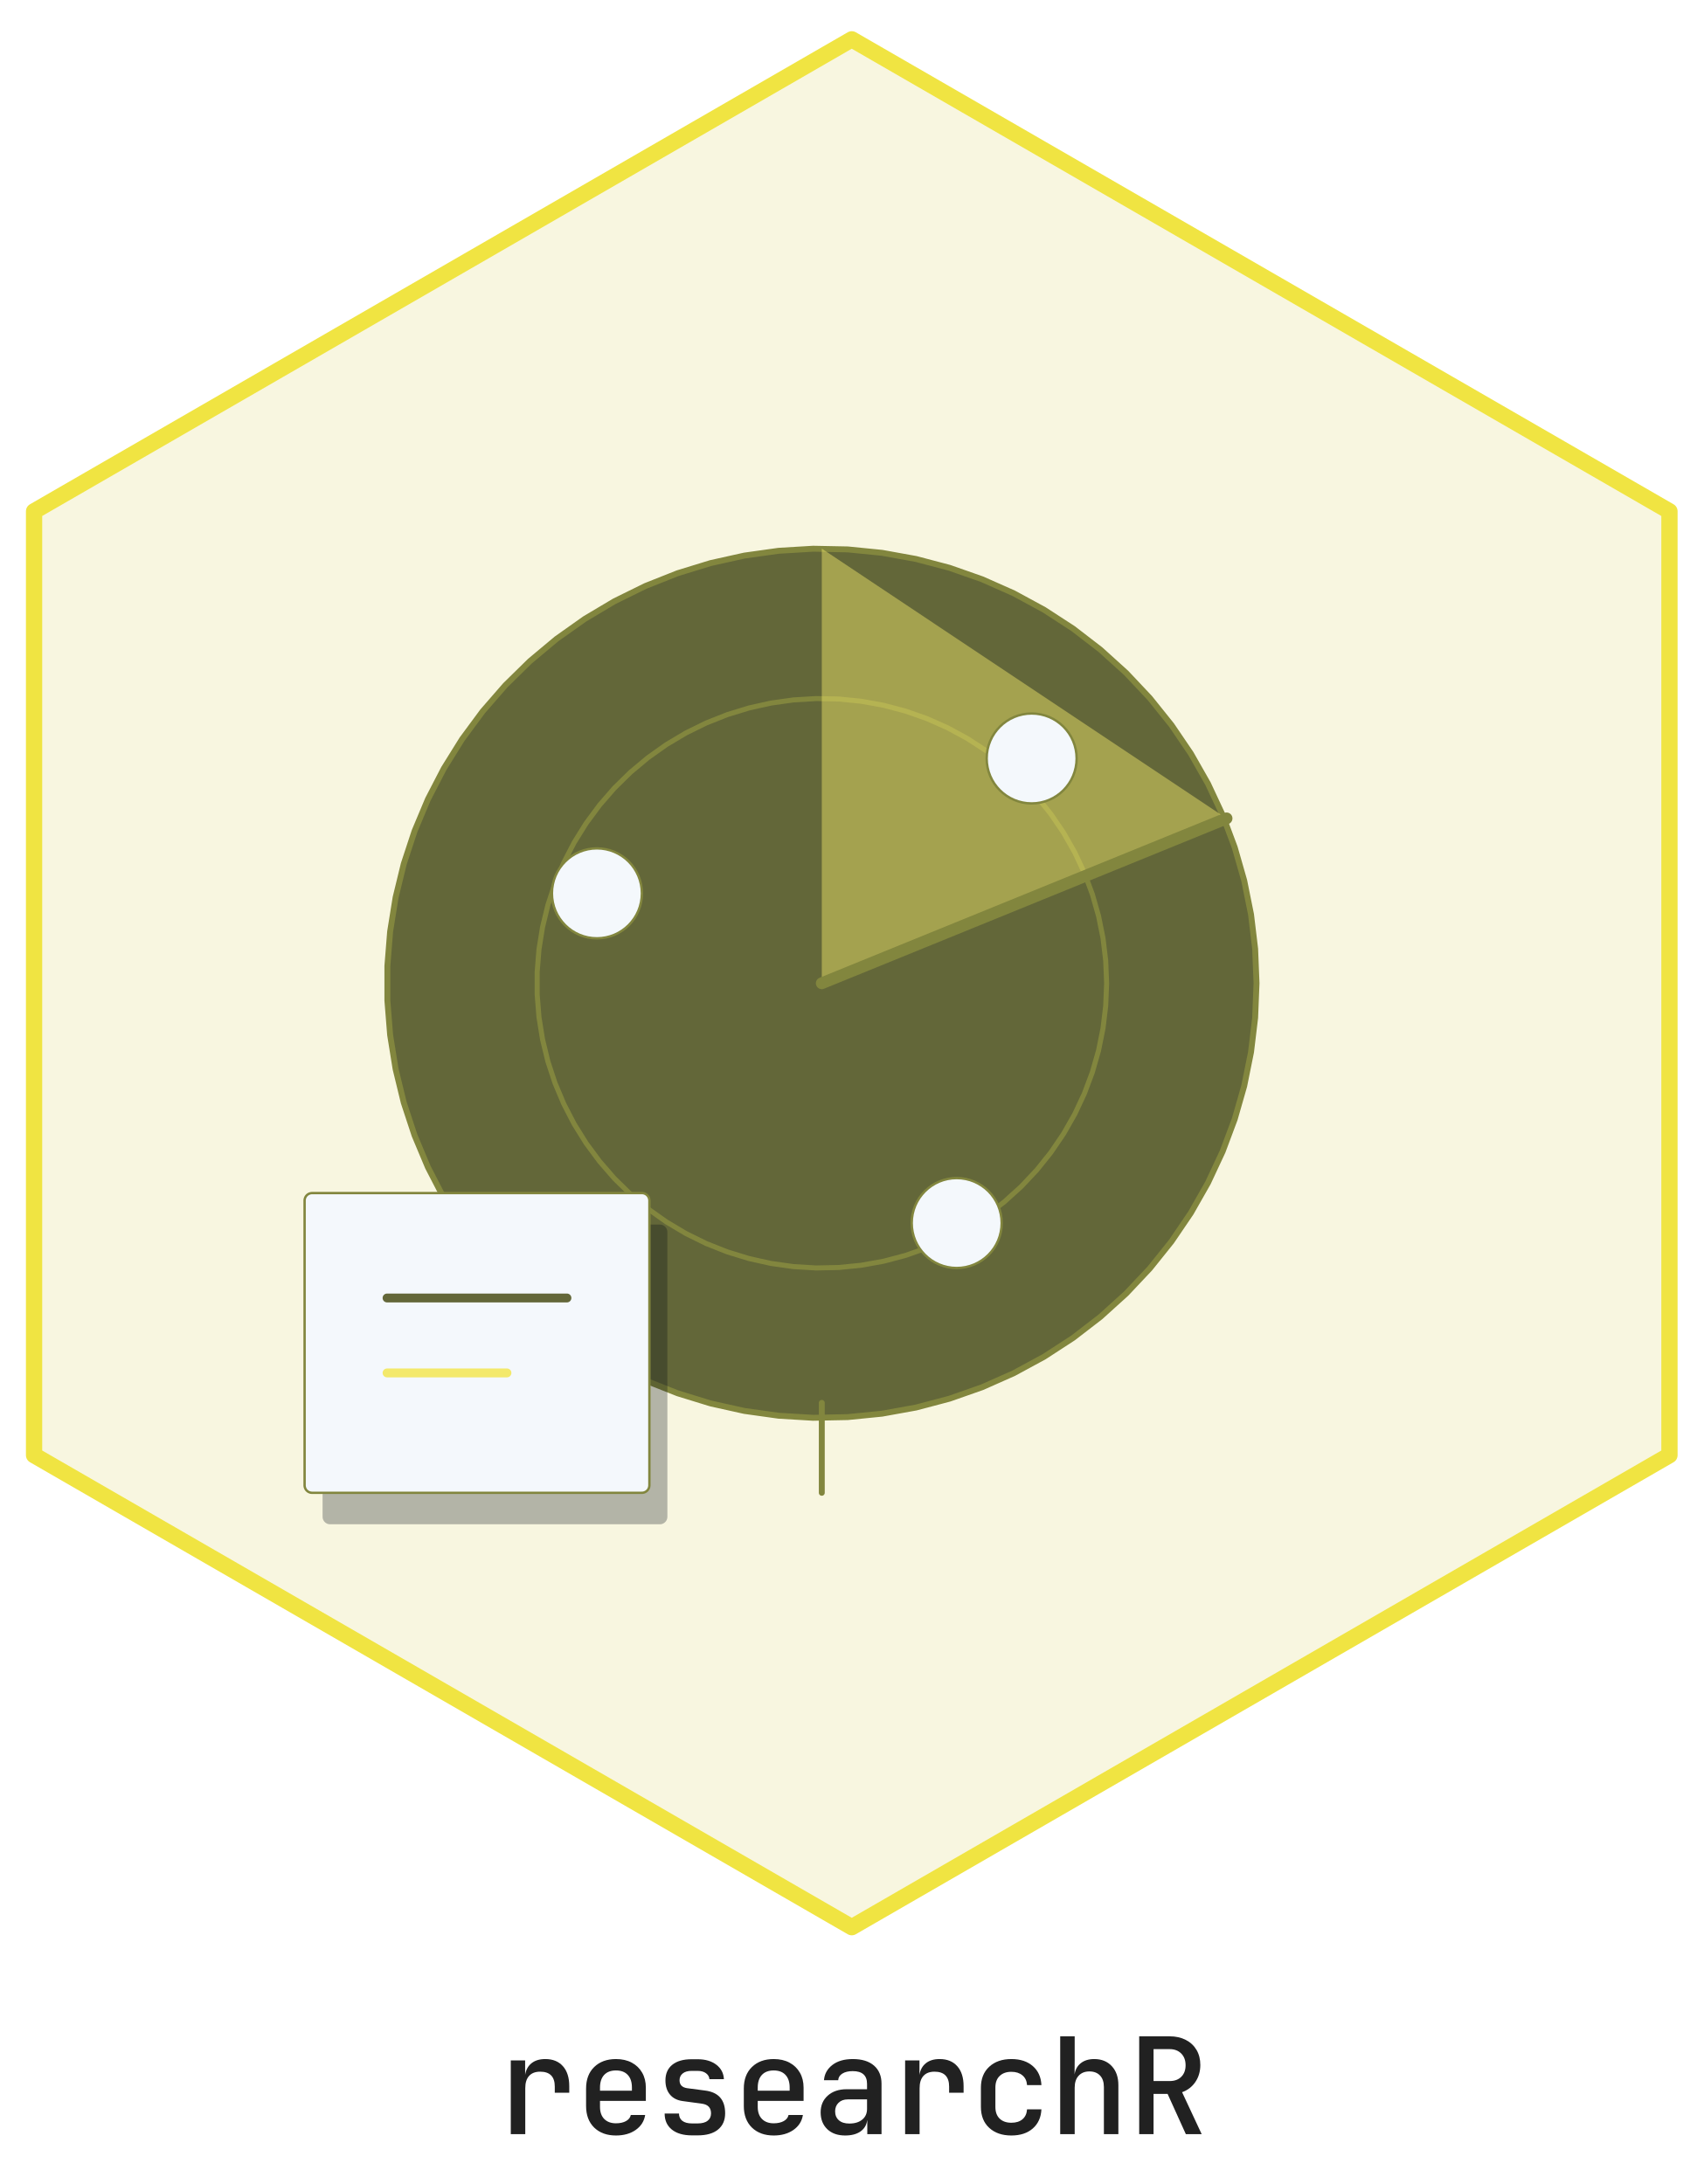
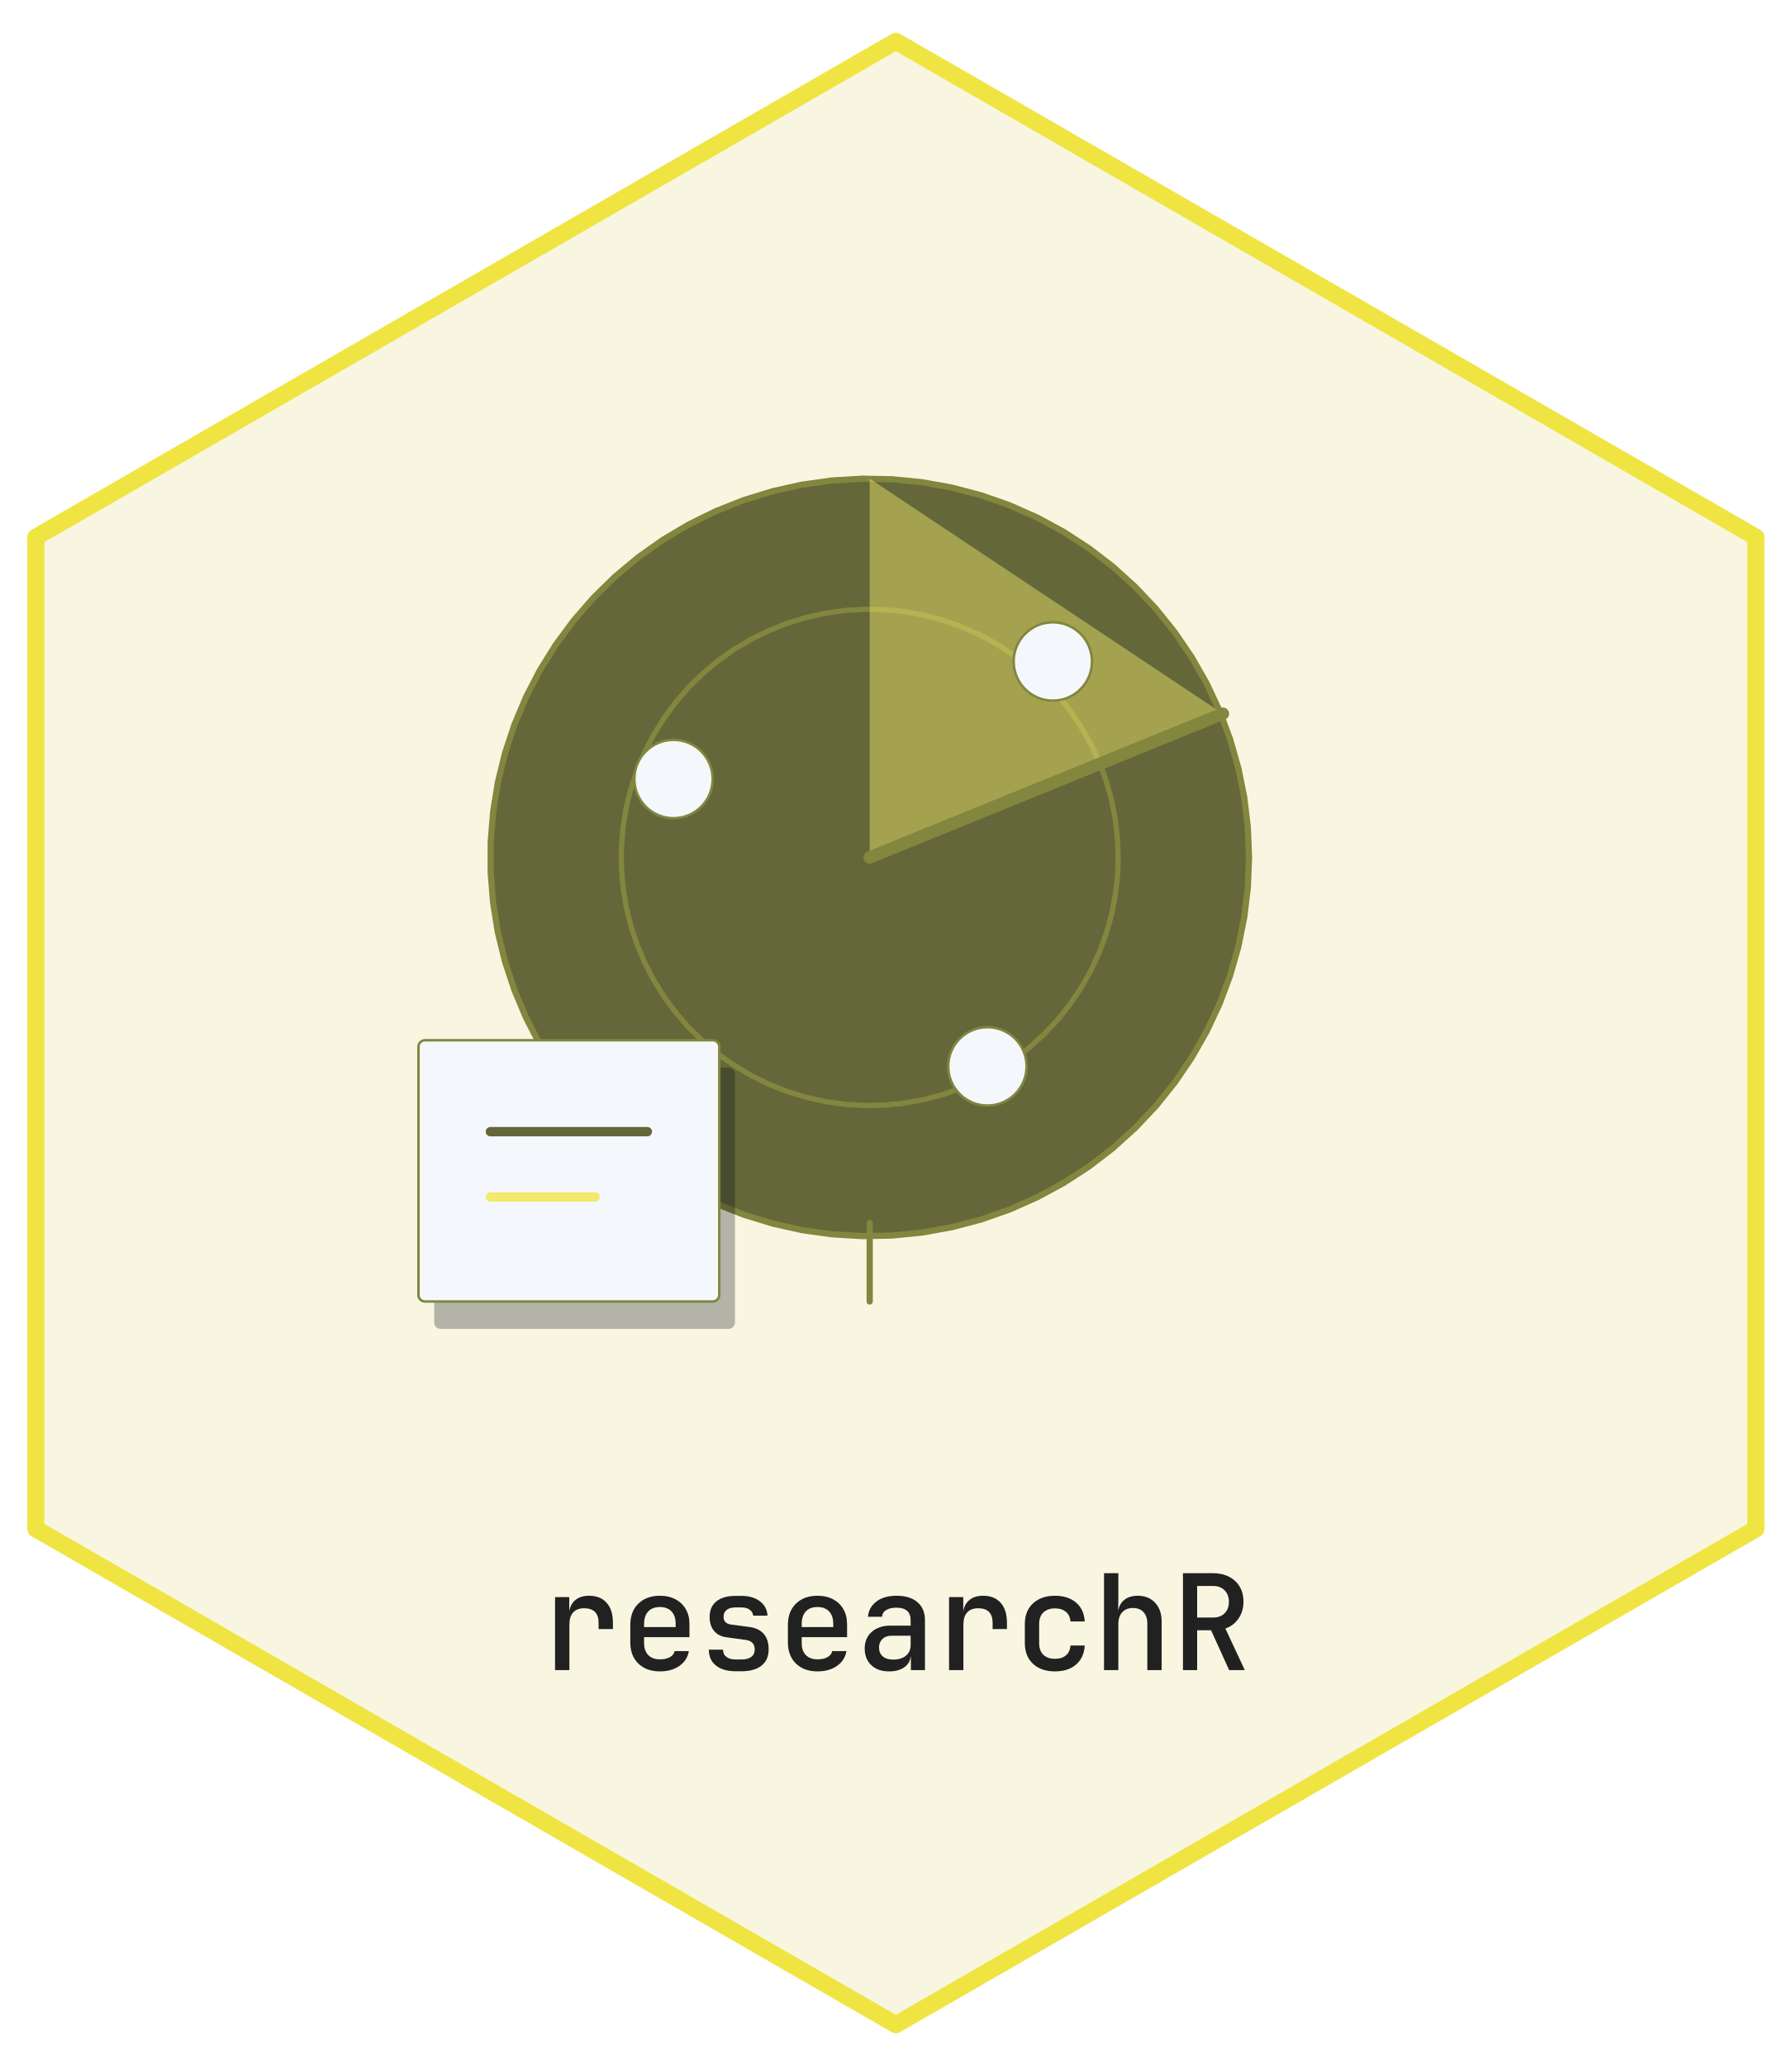
- <svg xmlns="http://www.w3.org/2000/svg" xmlns:xlink="http://www.w3.org/1999/xlink" width="432pt" height="554pt" viewBox="0 0 432 554">
+ <svg xmlns="http://www.w3.org/2000/svg" xmlns:xlink="http://www.w3.org/1999/xlink" width="432pt" height="498pt" viewBox="0 0 432 498">
  <defs>
    <g>
      <g id="glyph-0-0">
-         <path d="M 3.531 0 L 3.531 -18.703 L 7.172 -18.703 L 7.172 -15.031 C 7.359 -16.27 7.891 -17.25 8.766 -17.969 C 9.648 -18.688 10.82 -19.047 12.281 -19.047 C 14.195 -19.047 15.688 -18.441 16.75 -17.234 C 17.82 -16.035 18.359 -14.348 18.359 -12.172 L 18.359 -10.5 L 14.688 -10.5 L 14.688 -12.062 C 14.688 -14.582 13.453 -15.844 10.984 -15.844 C 9.754 -15.844 8.816 -15.484 8.172 -14.766 C 7.523 -14.055 7.203 -13.02 7.203 -11.656 L 7.203 0 Z M 3.531 0 " />
+         <path d="M 3.328 0 L 3.328 -17.594 L 6.75 -17.594 L 6.75 -14.141 C 6.926 -15.316 7.426 -16.238 8.25 -16.906 C 9.082 -17.582 10.18 -17.922 11.547 -17.922 C 13.359 -17.922 14.766 -17.352 15.766 -16.219 C 16.773 -15.094 17.281 -13.504 17.281 -11.453 L 17.281 -9.891 L 13.828 -9.891 L 13.828 -11.359 C 13.828 -13.723 12.664 -14.906 10.344 -14.906 C 9.188 -14.906 8.301 -14.566 7.688 -13.891 C 7.082 -13.223 6.781 -12.25 6.781 -10.969 L 6.781 0 Z M 3.328 0 " />
      </g>
      <g id="glyph-0-1">
-         <path d="M 10.203 0.344 C 7.91 0.344 6.07 -0.32 4.688 -1.656 C 3.312 -3 2.625 -4.828 2.625 -7.141 L 2.625 -11.562 C 2.625 -13.875 3.312 -15.695 4.688 -17.031 C 6.07 -18.375 7.91 -19.047 10.203 -19.047 C 11.742 -19.047 13.078 -18.742 14.203 -18.141 C 15.336 -17.535 16.219 -16.688 16.844 -15.594 C 17.469 -14.508 17.781 -13.242 17.781 -11.797 L 17.781 -8.438 L 6.156 -8.438 L 6.156 -6.906 C 6.156 -5.594 6.516 -4.57 7.234 -3.844 C 7.961 -3.113 8.953 -2.75 10.203 -2.75 C 11.223 -2.75 12.07 -2.938 12.75 -3.312 C 13.426 -3.688 13.832 -4.203 13.969 -4.859 L 17.609 -4.859 C 17.359 -3.273 16.555 -2.008 15.203 -1.062 C 13.859 -0.125 12.191 0.344 10.203 0.344 Z M 6.156 -11.797 L 6.156 -11.016 L 14.25 -11.016 L 14.25 -11.828 C 14.25 -13.211 13.895 -14.281 13.188 -15.031 C 12.488 -15.781 11.492 -16.156 10.203 -16.156 C 8.91 -16.156 7.91 -15.773 7.203 -15.016 C 6.504 -14.254 6.156 -13.18 6.156 -11.797 Z M 6.156 -11.797 " />
+         <path d="M 9.594 0.312 C 7.445 0.312 5.723 -0.312 4.422 -1.562 C 3.117 -2.82 2.469 -4.539 2.469 -6.719 L 2.469 -10.875 C 2.469 -13.051 3.117 -14.77 4.422 -16.031 C 5.723 -17.289 7.445 -17.922 9.594 -17.922 C 11.051 -17.922 12.312 -17.633 13.375 -17.062 C 14.438 -16.5 15.258 -15.707 15.844 -14.688 C 16.438 -13.664 16.734 -12.473 16.734 -11.109 L 16.734 -7.938 L 5.797 -7.938 L 5.797 -6.5 C 5.797 -5.258 6.133 -4.297 6.812 -3.609 C 7.5 -2.93 8.426 -2.594 9.594 -2.594 C 10.562 -2.594 11.363 -2.766 12 -3.109 C 12.633 -3.461 13.02 -3.953 13.156 -4.578 L 16.578 -4.578 C 16.336 -3.086 15.582 -1.898 14.312 -1.016 C 13.051 -0.129 11.477 0.312 9.594 0.312 Z M 5.797 -11.109 L 5.797 -10.375 L 13.406 -10.375 L 13.406 -11.141 C 13.406 -12.441 13.07 -13.441 12.406 -14.141 C 11.75 -14.848 10.812 -15.203 9.594 -15.203 C 8.383 -15.203 7.445 -14.844 6.781 -14.125 C 6.125 -13.414 5.797 -12.41 5.797 -11.109 Z M 5.797 -11.109 " />
      </g>
      <g id="glyph-0-2">
-         <path d="M 9.453 0.312 C 7.297 0.312 5.602 -0.176 4.375 -1.156 C 3.156 -2.133 2.547 -3.492 2.547 -5.234 L 6.188 -5.234 C 6.188 -4.441 6.469 -3.82 7.031 -3.375 C 7.602 -2.938 8.41 -2.719 9.453 -2.719 L 10.953 -2.719 C 12.016 -2.719 12.836 -2.938 13.422 -3.375 C 14.016 -3.82 14.312 -4.453 14.312 -5.266 C 14.312 -6.691 13.551 -7.508 12.031 -7.719 L 7.109 -8.391 C 5.723 -8.578 4.648 -9.129 3.891 -10.047 C 3.129 -10.961 2.75 -12.16 2.75 -13.641 C 2.75 -15.336 3.328 -16.656 4.484 -17.594 C 5.641 -18.531 7.273 -19 9.391 -19 L 10.906 -19 C 12.863 -19 14.445 -18.535 15.656 -17.609 C 16.863 -16.68 17.504 -15.457 17.578 -13.938 L 13.906 -13.938 C 13.863 -14.551 13.57 -15.055 13.031 -15.453 C 12.5 -15.848 11.789 -16.047 10.906 -16.047 L 9.391 -16.047 C 8.41 -16.047 7.656 -15.828 7.125 -15.391 C 6.594 -14.961 6.328 -14.391 6.328 -13.672 C 6.328 -12.516 6.973 -11.844 8.266 -11.656 L 12.891 -11.047 C 16.223 -10.598 17.891 -8.68 17.891 -5.297 C 17.891 -3.516 17.285 -2.133 16.078 -1.156 C 14.879 -0.176 13.172 0.312 10.953 0.312 Z M 9.453 0.312 " />
+         <path d="M 8.891 0.281 C 6.867 0.281 5.281 -0.176 4.125 -1.094 C 2.977 -2.008 2.406 -3.285 2.406 -4.922 L 5.828 -4.922 C 5.828 -4.18 6.094 -3.602 6.625 -3.188 C 7.156 -2.77 7.91 -2.562 8.891 -2.562 L 10.297 -2.562 C 11.305 -2.562 12.086 -2.77 12.641 -3.188 C 13.191 -3.602 13.469 -4.191 13.469 -4.953 C 13.469 -6.297 12.754 -7.066 11.328 -7.266 L 6.688 -7.906 C 5.383 -8.07 4.375 -8.586 3.656 -9.453 C 2.945 -10.316 2.594 -11.441 2.594 -12.828 C 2.594 -14.43 3.133 -15.676 4.219 -16.562 C 5.312 -17.445 6.848 -17.891 8.828 -17.891 L 10.266 -17.891 C 12.109 -17.891 13.598 -17.453 14.734 -16.578 C 15.879 -15.703 16.484 -14.551 16.547 -13.125 L 13.094 -13.125 C 13.051 -13.695 12.773 -14.172 12.266 -14.547 C 11.766 -14.922 11.098 -15.109 10.266 -15.109 L 8.828 -15.109 C 7.91 -15.109 7.203 -14.906 6.703 -14.5 C 6.203 -14.094 5.953 -13.547 5.953 -12.859 C 5.953 -11.773 6.562 -11.145 7.781 -10.969 L 12.125 -10.406 C 15.258 -9.977 16.828 -8.172 16.828 -4.984 C 16.828 -3.305 16.258 -2.008 15.125 -1.094 C 14 -0.176 12.391 0.281 10.297 0.281 Z M 8.891 0.281 " />
      </g>
      <g id="glyph-0-3">
-         <path d="M 8.328 0.344 C 6.422 0.344 4.906 -0.191 3.781 -1.266 C 2.664 -2.348 2.109 -3.766 2.109 -5.516 C 2.109 -7.273 2.707 -8.691 3.906 -9.766 C 5.113 -10.848 6.711 -11.391 8.703 -11.391 L 13.875 -11.391 L 13.875 -12.75 C 13.875 -14.906 12.66 -15.984 10.234 -15.984 C 9.148 -15.984 8.273 -15.773 7.609 -15.359 C 6.953 -14.953 6.602 -14.391 6.562 -13.672 L 2.953 -13.672 C 3.066 -15.234 3.77 -16.52 5.062 -17.531 C 6.352 -18.539 8.086 -19.047 10.266 -19.047 C 12.578 -19.047 14.367 -18.492 15.641 -17.391 C 16.91 -16.285 17.547 -14.75 17.547 -12.781 L 17.547 0 L 13.938 0 L 13.938 -3.5 L 13.906 -3.5 C 13.75 -2.301 13.18 -1.359 12.203 -0.672 C 11.234 0.004 9.941 0.344 8.328 0.344 Z M 9.391 -2.688 C 10.766 -2.688 11.852 -3.02 12.656 -3.688 C 13.469 -4.352 13.875 -5.254 13.875 -6.391 L 13.875 -8.812 L 8.969 -8.812 C 8 -8.812 7.223 -8.523 6.641 -7.953 C 6.066 -7.391 5.781 -6.664 5.781 -5.781 C 5.781 -4.832 6.098 -4.078 6.734 -3.516 C 7.367 -2.961 8.254 -2.688 9.391 -2.688 Z M 9.391 -2.688 " />
+         <path d="M 7.844 0.312 C 6.051 0.312 4.625 -0.191 3.562 -1.203 C 2.508 -2.211 1.984 -3.539 1.984 -5.188 C 1.984 -6.852 2.547 -8.191 3.672 -9.203 C 4.805 -10.211 6.312 -10.719 8.188 -10.719 L 13.062 -10.719 L 13.062 -12 C 13.062 -14.031 11.914 -15.047 9.625 -15.047 C 8.602 -15.047 7.781 -14.852 7.156 -14.469 C 6.539 -14.082 6.211 -13.547 6.172 -12.859 L 2.781 -12.859 C 2.883 -14.336 3.547 -15.551 4.766 -16.5 C 5.984 -17.445 7.613 -17.922 9.656 -17.922 C 11.832 -17.922 13.52 -17.398 14.719 -16.359 C 15.914 -15.328 16.516 -13.883 16.516 -12.031 L 16.516 0 L 13.125 0 L 13.125 -3.297 L 13.094 -3.297 C 12.938 -2.16 12.398 -1.273 11.484 -0.641 C 10.566 -0.004 9.352 0.312 7.844 0.312 Z M 8.828 -2.531 C 10.129 -2.531 11.16 -2.844 11.922 -3.469 C 12.68 -4.102 13.062 -4.953 13.062 -6.016 L 13.062 -8.281 L 8.453 -8.281 C 7.535 -8.281 6.801 -8.016 6.25 -7.484 C 5.707 -6.953 5.438 -6.27 5.438 -5.438 C 5.438 -4.539 5.734 -3.832 6.328 -3.312 C 6.93 -2.789 7.766 -2.531 8.828 -2.531 Z M 8.828 -2.531 " />
      </g>
      <g id="glyph-0-4">
-         <path d="M 10.469 0.344 C 8.133 0.344 6.266 -0.301 4.859 -1.594 C 3.453 -2.883 2.75 -4.656 2.75 -6.906 L 2.75 -11.797 C 2.75 -14.035 3.453 -15.801 4.859 -17.094 C 6.266 -18.395 8.133 -19.047 10.469 -19.047 C 12.738 -19.047 14.551 -18.453 15.906 -17.266 C 17.27 -16.086 18 -14.477 18.094 -12.438 L 14.453 -12.438 C 14.379 -13.508 13.984 -14.336 13.266 -14.922 C 12.555 -15.516 11.625 -15.812 10.469 -15.812 C 9.227 -15.812 8.242 -15.461 7.516 -14.766 C 6.785 -14.078 6.422 -13.098 6.422 -11.828 L 6.422 -6.906 C 6.422 -5.613 6.785 -4.617 7.516 -3.922 C 8.242 -3.234 9.227 -2.891 10.469 -2.891 C 11.645 -2.891 12.582 -3.18 13.281 -3.766 C 13.988 -4.359 14.379 -5.203 14.453 -6.297 L 18.094 -6.297 C 18 -4.254 17.27 -2.633 15.906 -1.438 C 14.551 -0.25 12.738 0.344 10.469 0.344 Z M 10.469 0.344 " />
+         <path d="M 9.859 0.312 C 7.66 0.312 5.898 -0.289 4.578 -1.5 C 3.254 -2.719 2.594 -4.383 2.594 -6.5 L 2.594 -11.109 C 2.594 -13.211 3.254 -14.875 4.578 -16.094 C 5.898 -17.312 7.66 -17.922 9.859 -17.922 C 11.992 -17.922 13.695 -17.363 14.969 -16.25 C 16.25 -15.145 16.938 -13.633 17.031 -11.719 L 13.594 -11.719 C 13.531 -12.719 13.16 -13.492 12.484 -14.047 C 11.816 -14.598 10.941 -14.875 9.859 -14.875 C 8.68 -14.875 7.75 -14.547 7.062 -13.891 C 6.383 -13.242 6.047 -12.328 6.047 -11.141 L 6.047 -6.5 C 6.047 -5.281 6.383 -4.344 7.062 -3.688 C 7.75 -3.039 8.68 -2.719 9.859 -2.719 C 10.961 -2.719 11.844 -2.992 12.5 -3.547 C 13.164 -4.109 13.531 -4.898 13.594 -5.922 L 17.031 -5.922 C 16.938 -4.004 16.25 -2.484 14.969 -1.359 C 13.695 -0.242 11.992 0.312 9.859 0.312 Z M 9.859 0.312 " />
      </g>
      <g id="glyph-0-5">
-         <path d="M 2.859 0 L 2.859 -24.812 L 6.531 -24.812 L 6.531 -18.703 L 6.5 -15.125 C 6.676 -16.352 7.203 -17.312 8.078 -18 C 8.953 -18.695 10.086 -19.047 11.484 -19.047 C 13.348 -19.047 14.832 -18.445 15.938 -17.25 C 17.051 -16.062 17.609 -14.457 17.609 -12.438 L 17.609 0 L 13.938 0 L 13.938 -11.938 C 13.938 -13.207 13.609 -14.188 12.953 -14.875 C 12.297 -15.562 11.398 -15.906 10.266 -15.906 C 9.109 -15.906 8.195 -15.539 7.531 -14.812 C 6.863 -14.094 6.531 -13.086 6.531 -11.797 L 6.531 0 Z M 2.859 0 " />
+         <path d="M 2.688 0 L 2.688 -23.359 L 6.141 -23.359 L 6.141 -17.594 L 6.109 -14.234 C 6.285 -15.391 6.781 -16.289 7.594 -16.938 C 8.414 -17.594 9.488 -17.922 10.812 -17.922 C 12.562 -17.922 13.957 -17.359 15 -16.234 C 16.051 -15.117 16.578 -13.613 16.578 -11.719 L 16.578 0 L 13.125 0 L 13.125 -11.234 C 13.125 -12.43 12.812 -13.352 12.188 -14 C 11.57 -14.645 10.727 -14.969 9.656 -14.969 C 8.57 -14.969 7.711 -14.625 7.078 -13.938 C 6.453 -13.258 6.141 -12.316 6.141 -11.109 L 6.141 0 Z M 2.688 0 " />
      </g>
      <g id="glyph-0-6">
-         <path d="M 2.891 0 L 2.891 -24.812 L 10.641 -24.812 C 12.18 -24.812 13.535 -24.508 14.703 -23.906 C 15.867 -23.312 16.773 -22.469 17.422 -21.375 C 18.066 -20.289 18.391 -19.016 18.391 -17.547 C 18.391 -15.891 17.969 -14.445 17.125 -13.219 C 16.289 -12 15.172 -11.141 13.766 -10.641 L 18.734 0 L 14.719 0 L 10.094 -10.203 L 6.531 -10.203 L 6.531 0 Z M 6.531 -13.469 L 10.641 -13.469 C 11.867 -13.469 12.844 -13.828 13.562 -14.547 C 14.289 -15.273 14.656 -16.25 14.656 -17.469 C 14.656 -18.719 14.285 -19.711 13.547 -20.453 C 12.805 -21.191 11.836 -21.562 10.641 -21.562 L 6.531 -21.562 Z M 6.531 -13.469 " />
+         <path d="M 2.719 0 L 2.719 -23.359 L 10.016 -23.359 C 11.461 -23.359 12.734 -23.07 13.828 -22.5 C 14.93 -21.938 15.785 -21.145 16.391 -20.125 C 17.004 -19.102 17.312 -17.898 17.312 -16.516 C 17.312 -14.953 16.914 -13.594 16.125 -12.438 C 15.332 -11.289 14.273 -10.484 12.953 -10.016 L 17.625 0 L 13.859 0 L 9.5 -9.594 L 6.141 -9.594 L 6.141 0 Z M 6.141 -12.672 L 10.016 -12.672 C 11.172 -12.672 12.086 -13.008 12.766 -13.688 C 13.453 -14.375 13.797 -15.297 13.797 -16.453 C 13.797 -17.617 13.445 -18.547 12.75 -19.234 C 12.062 -19.93 11.148 -20.281 10.016 -20.281 L 6.141 -20.281 Z M 6.141 -12.672 " />
      </g>
    </g>
  </defs>
-   <path fill-rule="nonzero" fill="rgb(97.255%, 96.471%, 87.843%)" fill-opacity="1" stroke-width="4.125" stroke-linecap="round" stroke-linejoin="round" stroke="rgb(94.118%, 89.412%, 25.882%)" stroke-opacity="1" stroke-miterlimit="10" d="M 216 9.977 L 423.359 129.695 L 423.359 369.133 L 216 488.855 L 8.641 369.133 L 8.641 129.695 Z M 216 9.977 " />
-   <path fill-rule="nonzero" fill="rgb(38.824%, 40.392%, 22.353%)" fill-opacity="1" d="M 318.645 249.414 C 318.645 310.301 269.285 359.66 208.398 359.66 C 147.508 359.66 98.152 310.301 98.152 249.414 C 98.152 188.527 147.508 139.168 208.398 139.168 C 269.285 139.168 318.645 188.527 318.645 249.414 " />
-   <path fill="none" stroke-width="1.5" stroke-linecap="round" stroke-linejoin="round" stroke="rgb(50.98%, 52.549%, 24.314%)" stroke-opacity="1" stroke-miterlimit="10" d="M 318.645 249.414 L 318.293 240.656 L 317.25 231.953 L 315.52 223.359 L 313.109 214.93 L 310.039 206.719 L 306.328 198.781 L 301.996 191.16 L 297.07 183.906 L 291.586 177.07 L 285.574 170.688 L 279.074 164.805 L 272.129 159.457 L 264.781 154.68 L 257.074 150.496 L 249.062 146.941 L 240.793 144.035 L 232.316 141.797 L 223.691 140.234 L 214.969 139.363 L 206.203 139.191 L 197.453 139.715 L 188.773 140.93 L 180.215 142.832 L 171.836 145.406 L 163.688 148.641 L 155.824 152.512 L 148.293 156.996 L 141.137 162.062 L 134.41 167.684 L 128.152 173.82 L 122.398 180.434 L 117.191 187.484 L 112.559 194.926 L 108.531 202.711 L 105.137 210.793 L 102.395 219.121 L 100.324 227.637 L 98.934 236.293 L 98.238 245.031 L 98.238 253.797 L 98.934 262.535 L 100.324 271.191 L 102.395 279.711 L 105.137 288.035 L 108.531 296.117 L 112.559 303.906 L 117.191 311.348 L 122.398 318.398 L 128.152 325.012 L 134.41 331.148 L 141.137 336.77 L 148.293 341.836 L 155.824 346.32 L 163.688 350.191 L 171.836 353.422 L 180.215 356 L 188.773 357.902 L 197.453 359.117 L 206.203 359.641 L 214.969 359.465 L 223.691 358.594 L 232.316 357.035 L 240.793 354.793 L 249.062 351.887 L 257.074 348.332 L 264.781 344.152 L 272.129 339.375 L 279.074 334.023 L 285.574 328.141 L 291.586 321.762 L 297.07 314.926 L 301.996 307.672 L 306.328 300.051 L 310.039 292.109 L 313.109 283.898 L 315.52 275.473 L 317.25 266.879 L 318.293 258.176 L 318.645 249.414 " />
-   <path fill="none" stroke-width="1.275" stroke-linecap="round" stroke-linejoin="round" stroke="rgb(50.98%, 52.549%, 24.314%)" stroke-opacity="1" stroke-miterlimit="10" d="M 280.629 249.414 L 280.398 243.676 L 279.715 237.973 L 278.582 232.344 L 277.004 226.82 L 274.992 221.441 L 272.559 216.238 L 269.719 211.246 L 266.492 206.496 L 262.898 202.016 L 258.961 197.836 L 254.703 193.98 L 250.152 190.477 L 245.34 187.348 L 240.289 184.605 L 235.039 182.277 L 229.621 180.375 L 224.07 178.906 L 218.418 177.883 L 212.703 177.312 L 206.961 177.199 L 201.227 177.543 L 195.539 178.34 L 189.934 179.586 L 184.445 181.273 L 179.105 183.391 L 173.953 185.926 L 169.016 188.863 L 164.332 192.184 L 159.922 195.867 L 155.82 199.887 L 152.055 204.219 L 148.641 208.84 L 145.605 213.715 L 142.969 218.816 L 140.742 224.113 L 138.945 229.566 L 137.59 235.148 L 136.68 240.82 L 136.223 246.543 L 136.223 252.285 L 136.68 258.012 L 137.59 263.684 L 138.945 269.262 L 140.742 274.719 L 142.969 280.012 L 145.605 285.113 L 148.641 289.992 L 152.055 294.609 L 155.82 298.945 L 159.922 302.965 L 164.332 306.648 L 169.016 309.965 L 173.953 312.902 L 179.105 315.441 L 184.445 317.559 L 189.934 319.246 L 195.539 320.492 L 201.227 321.289 L 206.961 321.633 L 212.703 321.516 L 218.418 320.945 L 224.07 319.926 L 229.621 318.457 L 235.039 316.551 L 240.289 314.223 L 245.34 311.484 L 250.152 308.352 L 254.703 304.848 L 258.961 300.996 L 262.898 296.816 L 266.492 292.336 L 269.719 287.582 L 272.559 282.59 L 274.992 277.387 L 277.004 272.008 L 278.582 266.488 L 279.715 260.855 L 280.398 255.152 L 280.629 249.414 " />
-   <path fill-rule="nonzero" fill="rgb(95.294%, 91.373%, 41.961%)" fill-opacity="0.451" d="M 208.398 249.414 L 208.398 139.168 L 311.039 207.598 Z M 208.398 249.414 " />
-   <path fill="none" stroke-width="3" stroke-linecap="round" stroke-linejoin="round" stroke="rgb(50.98%, 52.549%, 24.314%)" stroke-opacity="1" stroke-miterlimit="10" d="M 208.398 249.414 L 311.039 207.598 " />
-   <path fill-rule="nonzero" fill="rgb(95.686%, 97.255%, 98.824%)" fill-opacity="1" stroke-width="0.6" stroke-linecap="round" stroke-linejoin="round" stroke="rgb(50.98%, 52.549%, 24.314%)" stroke-opacity="1" stroke-miterlimit="10" d="M 162.777 226.605 C 162.777 232.906 157.672 238.012 151.371 238.012 C 145.074 238.012 139.969 232.906 139.969 226.605 C 139.969 220.309 145.074 215.199 151.371 215.199 C 157.672 215.199 162.777 220.309 162.777 226.605 " />
-   <path fill-rule="nonzero" fill="rgb(95.686%, 97.255%, 98.824%)" fill-opacity="1" stroke-width="0.6" stroke-linecap="round" stroke-linejoin="round" stroke="rgb(50.98%, 52.549%, 24.314%)" stroke-opacity="1" stroke-miterlimit="10" d="M 273.023 192.391 C 273.023 198.691 267.918 203.797 261.621 203.797 C 255.32 203.797 250.215 198.691 250.215 192.391 C 250.215 186.094 255.32 180.988 261.621 180.988 C 267.918 180.988 273.023 186.094 273.023 192.391 " />
-   <path fill-rule="nonzero" fill="rgb(95.686%, 97.255%, 98.824%)" fill-opacity="1" stroke-width="0.6" stroke-linecap="round" stroke-linejoin="round" stroke="rgb(50.98%, 52.549%, 24.314%)" stroke-opacity="1" stroke-miterlimit="10" d="M 254.016 310.242 C 254.016 316.539 248.91 321.645 242.609 321.645 C 236.312 321.645 231.207 316.539 231.207 310.242 C 231.207 303.941 236.312 298.836 242.609 298.836 C 248.91 298.836 254.016 303.941 254.016 310.242 " />
-   <path fill-rule="nonzero" fill="rgb(1.176%, 3.922%, 7.059%)" fill-opacity="0.278" d="M 83.703 386.652 L 167.34 386.652 L 167.262 386.652 L 167.57 386.641 L 167.867 386.578 L 168.156 386.469 L 168.418 386.316 L 168.656 386.125 L 168.859 385.895 L 169.023 385.637 L 169.141 385.355 L 169.215 385.059 L 169.242 384.754 L 169.242 312.523 L 169.215 312.219 L 169.141 311.922 L 169.023 311.637 L 168.859 311.379 L 168.656 311.152 L 168.418 310.957 L 168.156 310.805 L 167.867 310.695 L 167.57 310.637 L 167.34 310.621 L 83.703 310.621 L 83.934 310.637 L 83.629 310.621 L 83.324 310.66 L 83.031 310.746 L 82.754 310.875 L 82.504 311.051 L 82.281 311.262 L 82.098 311.508 L 81.957 311.777 L 81.859 312.066 L 81.809 312.367 L 81.805 312.523 L 81.805 384.754 L 81.809 384.598 L 81.809 384.906 L 81.859 385.207 L 81.957 385.496 L 82.098 385.77 L 82.281 386.012 L 82.504 386.227 L 82.754 386.398 L 83.031 386.531 L 83.324 386.613 L 83.629 386.652 Z M 83.703 386.652 " />
-   <path fill-rule="nonzero" fill="rgb(95.686%, 97.255%, 98.824%)" fill-opacity="1" stroke-width="0.6" stroke-linecap="round" stroke-linejoin="round" stroke="rgb(50.98%, 52.549%, 24.314%)" stroke-opacity="1" stroke-miterlimit="10" d="M 79.141 378.668 L 162.777 378.668 L 162.699 378.668 L 163.008 378.656 L 163.305 378.594 L 163.594 378.484 L 163.855 378.332 L 164.094 378.141 L 164.297 377.91 L 164.461 377.652 L 164.582 377.371 L 164.652 377.074 L 164.68 376.77 L 164.68 304.539 L 164.652 304.234 L 164.582 303.938 L 164.461 303.656 L 164.297 303.398 L 164.094 303.168 L 163.855 302.973 L 163.594 302.82 L 163.305 302.711 L 163.008 302.652 L 162.777 302.637 L 79.141 302.637 L 79.371 302.652 L 79.066 302.641 L 78.762 302.676 L 78.469 302.762 L 78.191 302.891 L 77.941 303.066 L 77.719 303.277 L 77.535 303.523 L 77.395 303.793 L 77.297 304.082 L 77.246 304.387 L 77.242 304.539 L 77.242 376.77 L 77.246 376.617 L 77.246 376.922 L 77.297 377.223 L 77.395 377.516 L 77.535 377.785 L 77.719 378.031 L 77.941 378.242 L 78.191 378.414 L 78.469 378.547 L 78.762 378.633 L 79.066 378.668 Z M 79.141 378.668 " />
-   <path fill="none" stroke-width="2.25" stroke-linecap="round" stroke-linejoin="round" stroke="rgb(38.824%, 40.392%, 22.353%)" stroke-opacity="1" stroke-miterlimit="10" d="M 98.152 329.25 L 143.77 329.25 " />
-   <path fill="none" stroke-width="2.25" stroke-linecap="round" stroke-linejoin="round" stroke="rgb(95.294%, 91.373%, 41.961%)" stroke-opacity="1" stroke-miterlimit="10" d="M 98.152 348.258 L 128.562 348.258 " />
-   <path fill="none" stroke-width="1.5" stroke-linecap="round" stroke-linejoin="round" stroke="rgb(50.98%, 52.549%, 24.314%)" stroke-opacity="1" stroke-miterlimit="10" d="M 208.398 378.668 L 208.398 355.859 " />
+   <path fill-rule="nonzero" fill="rgb(97.255%, 96.471%, 87.843%)" fill-opacity="1" stroke-width="4.125" stroke-linecap="round" stroke-linejoin="round" stroke="rgb(94.118%, 89.412%, 25.882%)" stroke-opacity="1" stroke-miterlimit="10" d="M 216 9.961 L 423.359 129.48 L 423.359 368.52 L 216 488.039 L 8.641 368.52 L 8.641 129.48 Z M 216 9.961 " />
+   <path fill-rule="nonzero" fill="rgb(38.824%, 40.392%, 22.353%)" fill-opacity="1" d="M 300.996 206.672 C 300.996 257.094 260.117 297.973 209.691 297.973 C 159.27 297.973 118.391 257.094 118.391 206.672 C 118.391 156.246 159.27 115.367 209.691 115.367 C 260.117 115.367 300.996 156.246 300.996 206.672 " />
+   <path fill="none" stroke-width="1.5" stroke-linecap="round" stroke-linejoin="round" stroke="rgb(50.98%, 52.549%, 24.314%)" stroke-opacity="1" stroke-miterlimit="10" d="M 301.148 206.672 L 300.859 199.418 L 299.992 192.207 L 298.555 185.09 L 296.559 178.109 L 294.012 171.312 L 290.93 164.734 L 287.336 158.426 L 283.25 152.418 L 278.699 146.754 L 273.715 141.473 L 268.324 136.598 L 262.562 132.172 L 256.465 128.211 L 250.074 124.75 L 243.426 121.805 L 236.566 119.398 L 229.535 117.543 L 222.379 116.25 L 215.145 115.531 L 207.875 115.387 L 200.617 115.82 L 193.414 116.824 L 186.316 118.402 L 179.363 120.535 L 172.605 123.211 L 166.082 126.418 L 159.832 130.129 L 153.898 134.328 L 148.316 138.98 L 143.125 144.062 L 138.352 149.543 L 134.031 155.379 L 130.191 161.543 L 126.852 167.992 L 124.035 174.688 L 121.758 181.582 L 120.039 188.637 L 118.887 195.805 L 118.312 203.039 L 118.312 210.301 L 118.887 217.535 L 120.039 224.703 L 121.758 231.758 L 124.035 238.652 L 126.852 245.348 L 130.191 251.797 L 134.031 257.961 L 138.352 263.797 L 143.125 269.277 L 148.316 274.359 L 153.898 279.012 L 159.832 283.211 L 166.082 286.922 L 172.605 290.129 L 179.363 292.805 L 186.316 294.938 L 193.414 296.516 L 200.617 297.52 L 207.875 297.953 L 215.145 297.809 L 222.379 297.09 L 229.535 295.797 L 236.566 293.941 L 243.426 291.535 L 250.074 288.59 L 256.465 285.129 L 262.562 281.172 L 268.324 276.742 L 273.715 271.867 L 278.699 266.586 L 283.25 260.922 L 287.336 254.914 L 290.93 248.605 L 294.012 242.027 L 296.559 235.23 L 298.555 228.25 L 299.992 221.133 L 300.859 213.926 L 301.148 206.672 " />
+   <path fill="none" stroke-width="1.275" stroke-linecap="round" stroke-linejoin="round" stroke="rgb(50.98%, 52.549%, 24.314%)" stroke-opacity="1" stroke-miterlimit="10" d="M 269.609 206.672 L 269.422 201.918 L 268.855 197.195 L 267.914 192.531 L 266.605 187.957 L 264.934 183.504 L 262.918 179.195 L 260.562 175.062 L 257.887 171.125 L 254.906 167.414 L 251.637 163.953 L 248.105 160.762 L 244.332 157.859 L 240.336 155.266 L 236.148 153 L 231.793 151.07 L 227.301 149.492 L 222.695 148.277 L 218.004 147.43 L 213.266 146.957 L 208.5 146.863 L 203.746 147.148 L 199.027 147.805 L 194.375 148.84 L 189.824 150.234 L 185.395 151.992 L 181.121 154.09 L 177.027 156.523 L 173.137 159.273 L 169.48 162.324 L 166.078 165.652 L 162.953 169.242 L 160.121 173.066 L 157.605 177.105 L 155.418 181.328 L 153.57 185.715 L 152.082 190.234 L 150.953 194.855 L 150.199 199.551 L 149.82 204.293 L 149.82 209.047 L 150.199 213.789 L 150.953 218.484 L 152.082 223.109 L 153.57 227.625 L 155.418 232.012 L 157.605 236.234 L 160.121 240.273 L 162.953 244.098 L 166.078 247.688 L 169.48 251.02 L 173.137 254.066 L 177.027 256.816 L 181.121 259.25 L 185.395 261.348 L 189.824 263.105 L 194.375 264.5 L 199.027 265.535 L 203.746 266.191 L 208.5 266.477 L 213.266 266.383 L 218.004 265.91 L 222.695 265.062 L 227.301 263.848 L 231.793 262.27 L 236.148 260.34 L 240.336 258.074 L 244.332 255.48 L 248.105 252.578 L 251.637 249.387 L 254.906 245.926 L 257.887 242.215 L 260.562 238.281 L 262.918 234.145 L 264.934 229.836 L 266.605 225.383 L 267.914 220.809 L 268.855 216.145 L 269.422 211.422 L 269.609 206.672 " />
+   <path fill-rule="nonzero" fill="rgb(95.294%, 91.373%, 41.961%)" fill-opacity="0.451" d="M 209.691 206.672 L 209.691 115.367 L 294.84 172.039 Z M 209.691 206.672 " />
+   <path fill="none" stroke-width="3" stroke-linecap="round" stroke-linejoin="round" stroke="rgb(50.98%, 52.549%, 24.314%)" stroke-opacity="1" stroke-miterlimit="10" d="M 209.691 206.672 L 294.84 172.039 " />
+   <path fill-rule="nonzero" fill="rgb(95.686%, 97.255%, 98.824%)" fill-opacity="1" stroke-width="0.6" stroke-linecap="round" stroke-linejoin="round" stroke="rgb(50.98%, 52.549%, 24.314%)" stroke-opacity="1" stroke-miterlimit="10" d="M 171.832 187.781 C 171.832 192.996 167.605 197.227 162.391 197.227 C 157.172 197.227 152.945 192.996 152.945 187.781 C 152.945 182.562 157.172 178.336 162.391 178.336 C 167.605 178.336 171.832 182.562 171.832 187.781 " />
+   <path fill-rule="nonzero" fill="rgb(95.686%, 97.255%, 98.824%)" fill-opacity="1" stroke-width="0.6" stroke-linecap="round" stroke-linejoin="round" stroke="rgb(50.98%, 52.549%, 24.314%)" stroke-opacity="1" stroke-miterlimit="10" d="M 263.289 159.445 C 263.289 164.66 259.059 168.891 253.844 168.891 C 248.625 168.891 244.398 164.66 244.398 159.445 C 244.398 154.227 248.625 150 253.844 150 C 259.059 150 263.289 154.227 263.289 159.445 " />
+   <path fill-rule="nonzero" fill="rgb(95.686%, 97.255%, 98.824%)" fill-opacity="1" stroke-width="0.6" stroke-linecap="round" stroke-linejoin="round" stroke="rgb(50.98%, 52.549%, 24.314%)" stroke-opacity="1" stroke-miterlimit="10" d="M 247.52 257.043 C 247.52 262.262 243.293 266.488 238.074 266.488 C 232.859 266.488 228.629 262.262 228.629 257.043 C 228.629 251.828 232.859 247.598 238.074 247.598 C 243.293 247.598 247.52 251.828 247.52 257.043 " />
+   <path fill-rule="nonzero" fill="rgb(1.176%, 3.922%, 7.059%)" fill-opacity="0.278" d="M 106.254 320.324 L 175.637 320.324 L 175.574 320.324 L 175.828 320.312 L 176.074 320.262 L 176.312 320.172 L 176.531 320.047 L 176.727 319.887 L 176.895 319.695 L 177.031 319.484 L 177.129 319.25 L 177.191 319.004 L 177.211 318.75 L 177.211 258.934 L 177.191 258.68 L 177.129 258.434 L 177.031 258.199 L 176.895 257.988 L 176.727 257.797 L 176.531 257.637 L 176.312 257.512 L 176.074 257.422 L 175.828 257.371 L 175.637 257.359 L 106.254 257.359 L 106.441 257.371 L 106.188 257.359 L 105.938 257.391 L 105.695 257.461 L 105.465 257.57 L 105.258 257.715 L 105.074 257.891 L 104.922 258.09 L 104.805 258.316 L 104.723 258.555 L 104.684 258.805 L 104.68 258.934 L 104.68 318.75 L 104.684 318.625 L 104.684 318.879 L 104.723 319.129 L 104.805 319.367 L 104.922 319.594 L 105.074 319.797 L 105.258 319.969 L 105.465 320.113 L 105.695 320.223 L 105.938 320.293 L 106.188 320.324 Z M 106.254 320.324 " />
+   <path fill-rule="nonzero" fill="rgb(95.686%, 97.255%, 98.824%)" fill-opacity="1" stroke-width="0.6" stroke-linecap="round" stroke-linejoin="round" stroke="rgb(50.98%, 52.549%, 24.314%)" stroke-opacity="1" stroke-miterlimit="10" d="M 102.469 313.715 L 171.852 313.715 L 171.789 313.711 L 172.043 313.703 L 172.289 313.652 L 172.527 313.562 L 172.746 313.434 L 172.941 313.273 L 173.109 313.086 L 173.246 312.871 L 173.344 312.637 L 173.406 312.391 L 173.426 312.141 L 173.426 252.32 L 173.406 252.07 L 173.344 251.824 L 173.246 251.59 L 173.109 251.375 L 172.941 251.188 L 172.746 251.027 L 172.527 250.898 L 172.289 250.809 L 172.043 250.758 L 171.852 250.746 L 102.469 250.746 L 102.656 250.758 L 102.406 250.75 L 102.152 250.777 L 101.91 250.848 L 101.68 250.957 L 101.473 251.102 L 101.289 251.277 L 101.137 251.48 L 101.02 251.703 L 100.938 251.945 L 100.898 252.195 L 100.895 252.32 L 100.895 312.141 L 100.898 312.012 L 100.898 312.266 L 100.938 312.516 L 101.02 312.758 L 101.137 312.98 L 101.289 313.184 L 101.473 313.359 L 101.68 313.504 L 101.91 313.613 L 102.152 313.684 L 102.406 313.711 Z M 102.469 313.715 " />
+   <path fill="none" stroke-width="2.25" stroke-linecap="round" stroke-linejoin="round" stroke="rgb(38.824%, 40.392%, 22.353%)" stroke-opacity="1" stroke-miterlimit="10" d="M 118.238 272.785 L 156.082 272.785 " />
+   <path fill="none" stroke-width="2.25" stroke-linecap="round" stroke-linejoin="round" stroke="rgb(95.294%, 91.373%, 41.961%)" stroke-opacity="1" stroke-miterlimit="10" d="M 118.238 288.527 L 143.469 288.527 " />
+   <path fill="none" stroke-width="1.5" stroke-linecap="round" stroke-linejoin="round" stroke="rgb(50.98%, 52.549%, 24.314%)" stroke-opacity="1" stroke-miterlimit="10" d="M 209.691 313.715 L 209.691 294.824 " />
  <g fill="rgb(12.941%, 12.941%, 12.941%)" fill-opacity="1">
-     <use xlink:href="#glyph-0-0" x="126" y="541.352" />
-     <use xlink:href="#glyph-0-1" x="146" y="541.352" />
-     <use xlink:href="#glyph-0-2" x="166" y="541.352" />
-     <use xlink:href="#glyph-0-1" x="186" y="541.352" />
-     <use xlink:href="#glyph-0-3" x="206" y="541.352" />
-     <use xlink:href="#glyph-0-0" x="226" y="541.352" />
-     <use xlink:href="#glyph-0-4" x="246" y="541.352" />
-     <use xlink:href="#glyph-0-5" x="266" y="541.352" />
-     <use xlink:href="#glyph-0-6" x="286" y="541.352" />
+     <use xlink:href="#glyph-0-0" x="130.5" y="402.569" />
+     <use xlink:href="#glyph-0-1" x="149.5" y="402.569" />
+     <use xlink:href="#glyph-0-2" x="168.5" y="402.569" />
+     <use xlink:href="#glyph-0-1" x="187.5" y="402.569" />
+     <use xlink:href="#glyph-0-3" x="206.5" y="402.569" />
+     <use xlink:href="#glyph-0-0" x="225.5" y="402.569" />
+     <use xlink:href="#glyph-0-4" x="244.5" y="402.569" />
+     <use xlink:href="#glyph-0-5" x="263.5" y="402.569" />
+     <use xlink:href="#glyph-0-6" x="282.5" y="402.569" />
  </g>
</svg>
